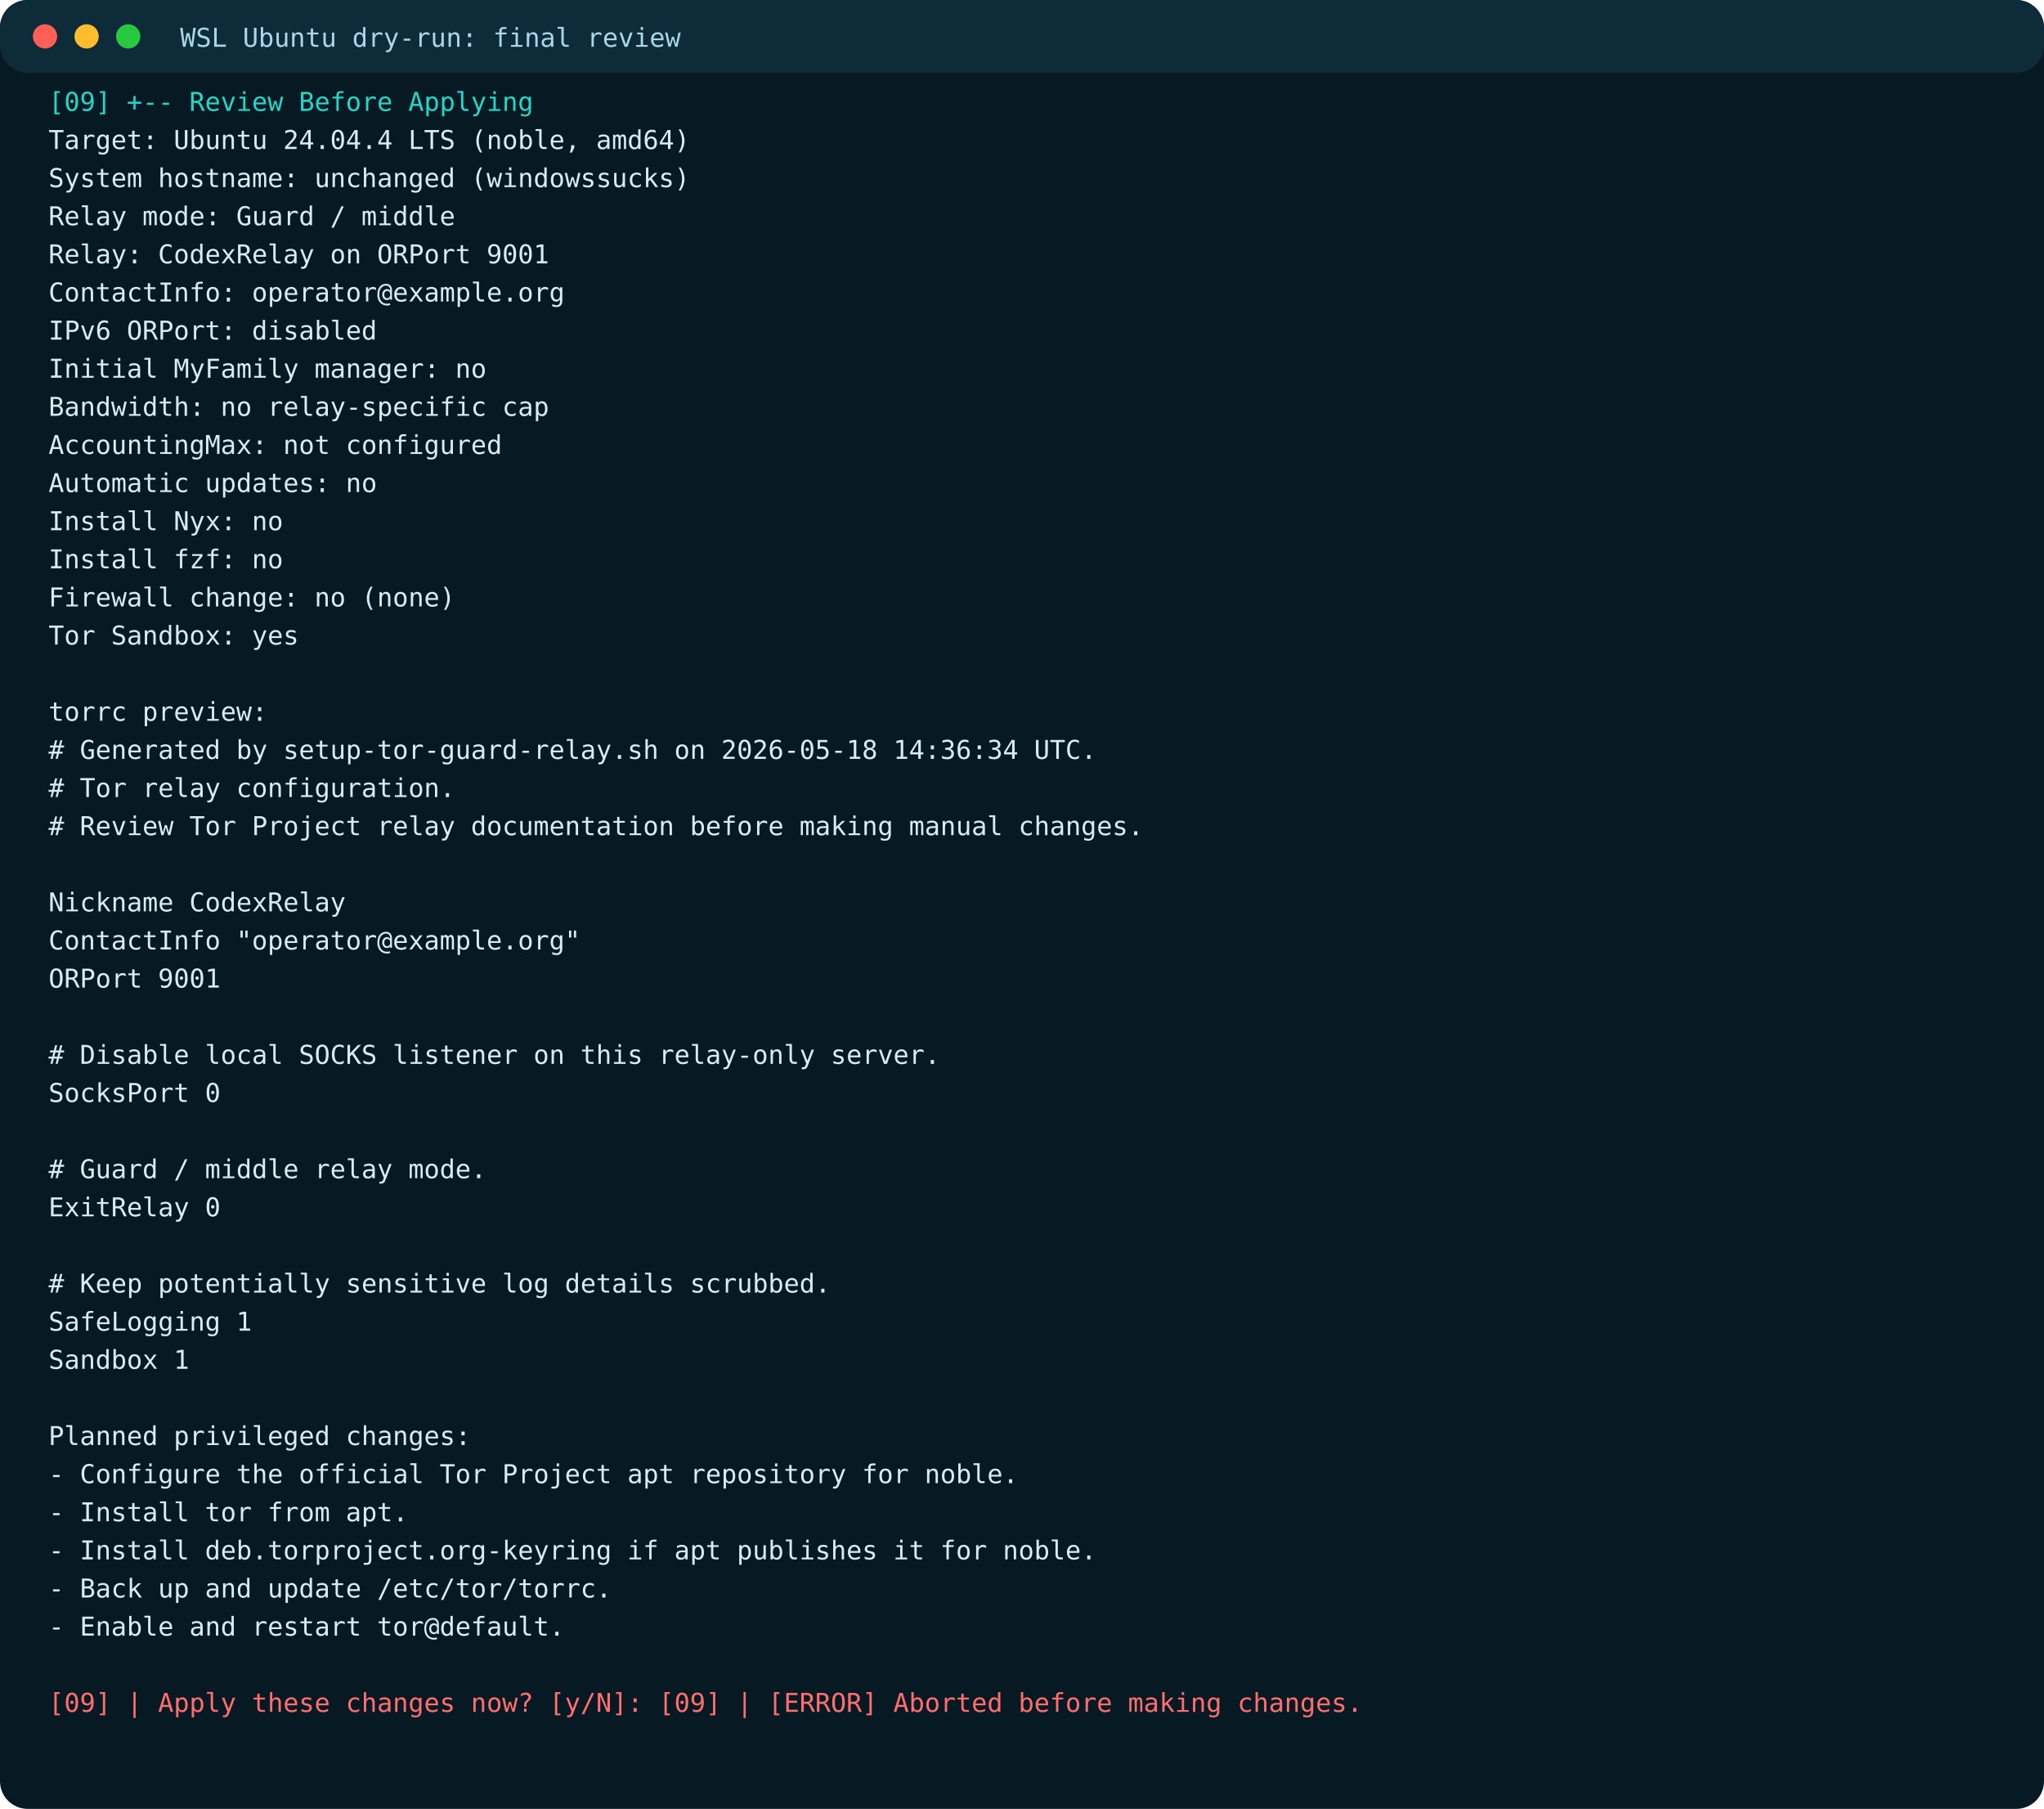
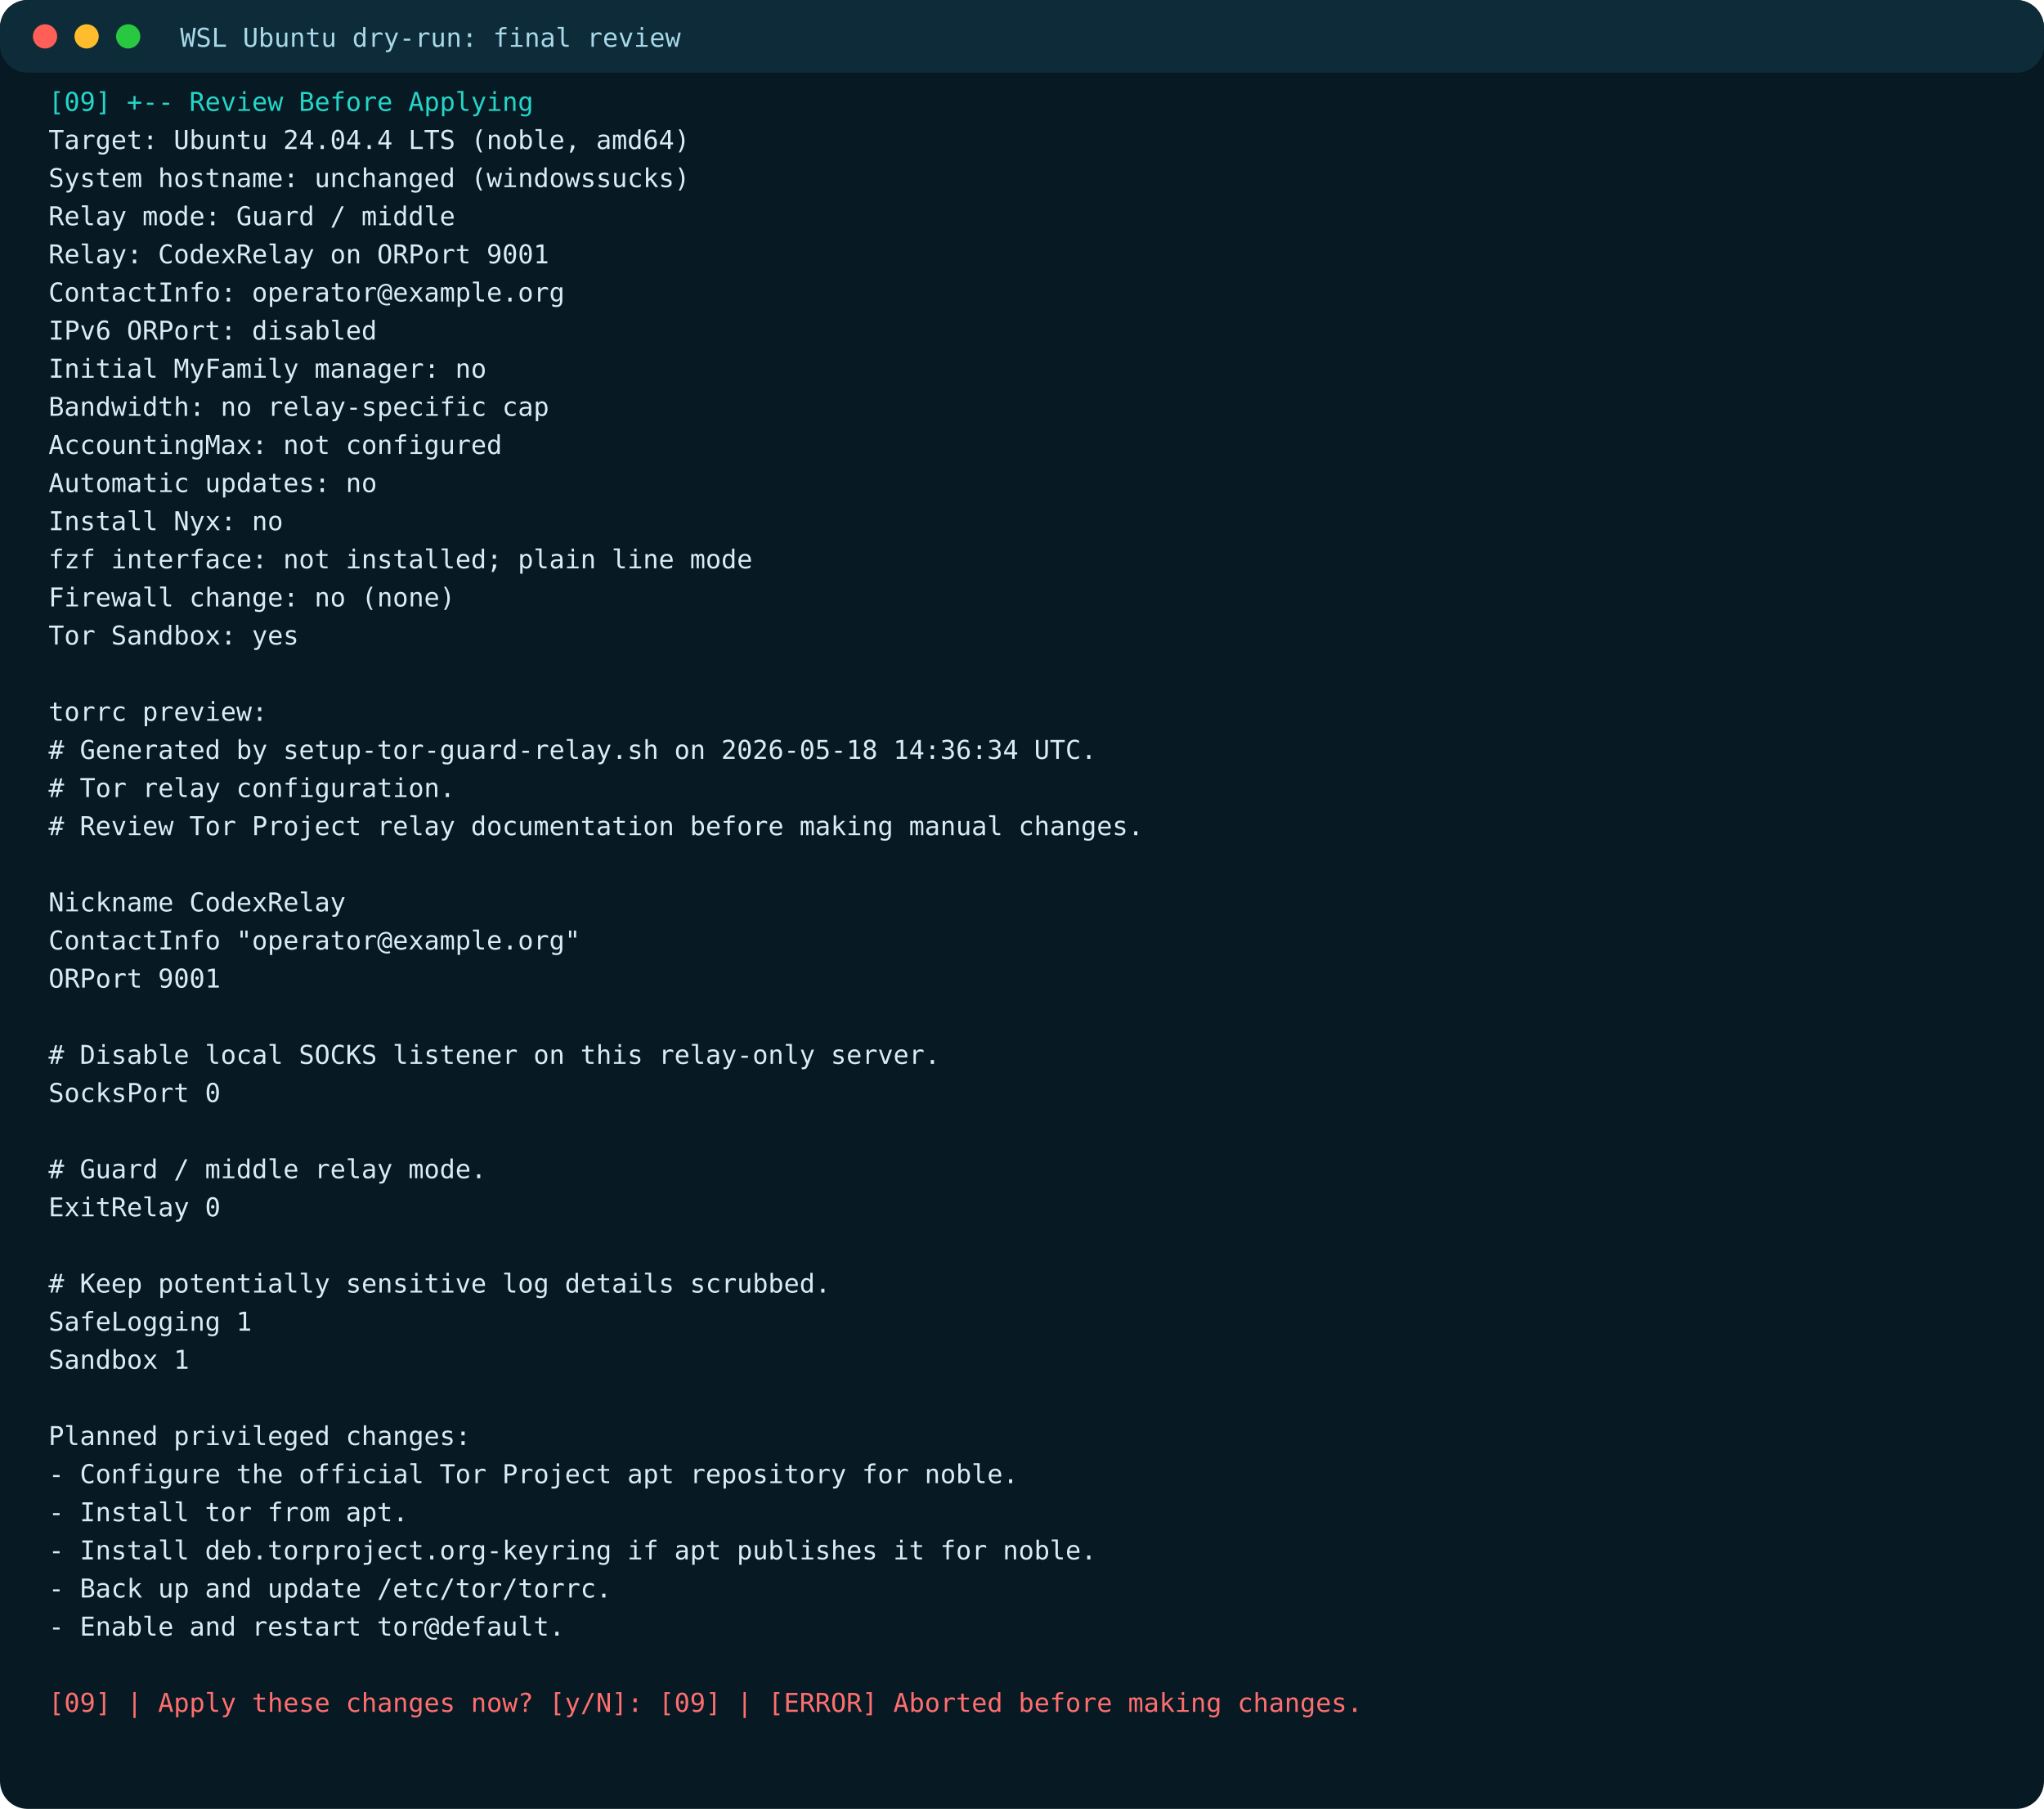
<svg xmlns="http://www.w3.org/2000/svg" width="1180" height="1044" viewBox="0 0 1180 1044" role="img" aria-label="WSL Ubuntu dry-run: final review">
  <rect width="100%" height="100%" rx="16" fill="#071923" />
  <rect width="100%" height="42" rx="16" fill="#0d2b38" />
  <circle cx="26" cy="21" r="7" fill="#ff5f57" />
  <circle cx="50" cy="21" r="7" fill="#ffbd2e" />
  <circle cx="74" cy="21" r="7" fill="#28c840" />
  <text x="104" y="27" font-family="DejaVu Sans Mono, Consolas, monospace" font-size="15" fill="#a8d8e8">WSL Ubuntu dry-run: final review</text>
  <text x="28" y="64" font-family="DejaVu Sans Mono, Consolas, monospace" font-size="15" fill="#23d6c8">[09] +-- Review Before Applying</text>
  <text x="28" y="86" font-family="DejaVu Sans Mono, Consolas, monospace" font-size="15" fill="#d8edf3">Target: Ubuntu 24.04.4 LTS (noble, amd64)</text>
  <text x="28" y="108" font-family="DejaVu Sans Mono, Consolas, monospace" font-size="15" fill="#d8edf3">System hostname: unchanged (windowssucks)</text>
  <text x="28" y="130" font-family="DejaVu Sans Mono, Consolas, monospace" font-size="15" fill="#d8edf3">Relay mode: Guard / middle</text>
  <text x="28" y="152" font-family="DejaVu Sans Mono, Consolas, monospace" font-size="15" fill="#d8edf3">Relay: CodexRelay on ORPort 9001</text>
  <text x="28" y="174" font-family="DejaVu Sans Mono, Consolas, monospace" font-size="15" fill="#d8edf3">ContactInfo: operator@example.org</text>
  <text x="28" y="196" font-family="DejaVu Sans Mono, Consolas, monospace" font-size="15" fill="#d8edf3">IPv6 ORPort: disabled</text>
  <text x="28" y="218" font-family="DejaVu Sans Mono, Consolas, monospace" font-size="15" fill="#d8edf3">Initial MyFamily manager: no</text>
  <text x="28" y="240" font-family="DejaVu Sans Mono, Consolas, monospace" font-size="15" fill="#d8edf3">Bandwidth: no relay-specific cap</text>
  <text x="28" y="262" font-family="DejaVu Sans Mono, Consolas, monospace" font-size="15" fill="#d8edf3">AccountingMax: not configured</text>
  <text x="28" y="284" font-family="DejaVu Sans Mono, Consolas, monospace" font-size="15" fill="#d8edf3">Automatic updates: no</text>
  <text x="28" y="306" font-family="DejaVu Sans Mono, Consolas, monospace" font-size="15" fill="#d8edf3">Install Nyx: no</text>
-   <text x="28" y="328" font-family="DejaVu Sans Mono, Consolas, monospace" font-size="15" fill="#d8edf3">Install fzf: no</text>
+   <text x="28" y="328" font-family="DejaVu Sans Mono, Consolas, monospace" font-size="15" fill="#d8edf3">fzf interface: not installed; plain line mode</text>
  <text x="28" y="350" font-family="DejaVu Sans Mono, Consolas, monospace" font-size="15" fill="#d8edf3">Firewall change: no (none)</text>
  <text x="28" y="372" font-family="DejaVu Sans Mono, Consolas, monospace" font-size="15" fill="#d8edf3">Tor Sandbox: yes</text>
  <text x="28" y="394" font-family="DejaVu Sans Mono, Consolas, monospace" font-size="15" fill="#d8edf3" />
  <text x="28" y="416" font-family="DejaVu Sans Mono, Consolas, monospace" font-size="15" fill="#d8edf3">torrc preview:</text>
  <text x="28" y="438" font-family="DejaVu Sans Mono, Consolas, monospace" font-size="15" fill="#d8edf3">    # Generated by setup-tor-guard-relay.sh on 2026-05-18 14:36:34 UTC.</text>
  <text x="28" y="460" font-family="DejaVu Sans Mono, Consolas, monospace" font-size="15" fill="#d8edf3">    # Tor relay configuration.</text>
  <text x="28" y="482" font-family="DejaVu Sans Mono, Consolas, monospace" font-size="15" fill="#d8edf3">    # Review Tor Project relay documentation before making manual changes.</text>
  <text x="28" y="504" font-family="DejaVu Sans Mono, Consolas, monospace" font-size="15" fill="#d8edf3">    </text>
  <text x="28" y="526" font-family="DejaVu Sans Mono, Consolas, monospace" font-size="15" fill="#d8edf3">    Nickname CodexRelay</text>
  <text x="28" y="548" font-family="DejaVu Sans Mono, Consolas, monospace" font-size="15" fill="#d8edf3">    ContactInfo "operator@example.org"</text>
  <text x="28" y="570" font-family="DejaVu Sans Mono, Consolas, monospace" font-size="15" fill="#d8edf3">    ORPort 9001</text>
  <text x="28" y="592" font-family="DejaVu Sans Mono, Consolas, monospace" font-size="15" fill="#d8edf3">    </text>
  <text x="28" y="614" font-family="DejaVu Sans Mono, Consolas, monospace" font-size="15" fill="#d8edf3">    # Disable local SOCKS listener on this relay-only server.</text>
  <text x="28" y="636" font-family="DejaVu Sans Mono, Consolas, monospace" font-size="15" fill="#d8edf3">    SocksPort 0</text>
  <text x="28" y="658" font-family="DejaVu Sans Mono, Consolas, monospace" font-size="15" fill="#d8edf3">    </text>
  <text x="28" y="680" font-family="DejaVu Sans Mono, Consolas, monospace" font-size="15" fill="#d8edf3">    # Guard / middle relay mode.</text>
  <text x="28" y="702" font-family="DejaVu Sans Mono, Consolas, monospace" font-size="15" fill="#d8edf3">    ExitRelay 0</text>
  <text x="28" y="724" font-family="DejaVu Sans Mono, Consolas, monospace" font-size="15" fill="#d8edf3">    </text>
  <text x="28" y="746" font-family="DejaVu Sans Mono, Consolas, monospace" font-size="15" fill="#d8edf3">    # Keep potentially sensitive log details scrubbed.</text>
  <text x="28" y="768" font-family="DejaVu Sans Mono, Consolas, monospace" font-size="15" fill="#d8edf3">    SafeLogging 1</text>
  <text x="28" y="790" font-family="DejaVu Sans Mono, Consolas, monospace" font-size="15" fill="#d8edf3">    Sandbox 1</text>
  <text x="28" y="812" font-family="DejaVu Sans Mono, Consolas, monospace" font-size="15" fill="#d8edf3" />
  <text x="28" y="834" font-family="DejaVu Sans Mono, Consolas, monospace" font-size="15" fill="#d8edf3">Planned privileged changes:</text>
  <text x="28" y="856" font-family="DejaVu Sans Mono, Consolas, monospace" font-size="15" fill="#d8edf3">  - Configure the official Tor Project apt repository for noble.</text>
  <text x="28" y="878" font-family="DejaVu Sans Mono, Consolas, monospace" font-size="15" fill="#d8edf3">  - Install tor from apt.</text>
  <text x="28" y="900" font-family="DejaVu Sans Mono, Consolas, monospace" font-size="15" fill="#d8edf3">  - Install deb.torproject.org-keyring if apt publishes it for noble.</text>
  <text x="28" y="922" font-family="DejaVu Sans Mono, Consolas, monospace" font-size="15" fill="#d8edf3">  - Back up and update /etc/tor/torrc.</text>
  <text x="28" y="944" font-family="DejaVu Sans Mono, Consolas, monospace" font-size="15" fill="#d8edf3">  - Enable and restart tor@default.</text>
  <text x="28" y="966" font-family="DejaVu Sans Mono, Consolas, monospace" font-size="15" fill="#d8edf3" />
  <text x="28" y="988" font-family="DejaVu Sans Mono, Consolas, monospace" font-size="15" fill="#ff6e6e">[09] | Apply these changes now? [y/N]: [09] | [ERROR] Aborted before making changes.</text>
</svg>
